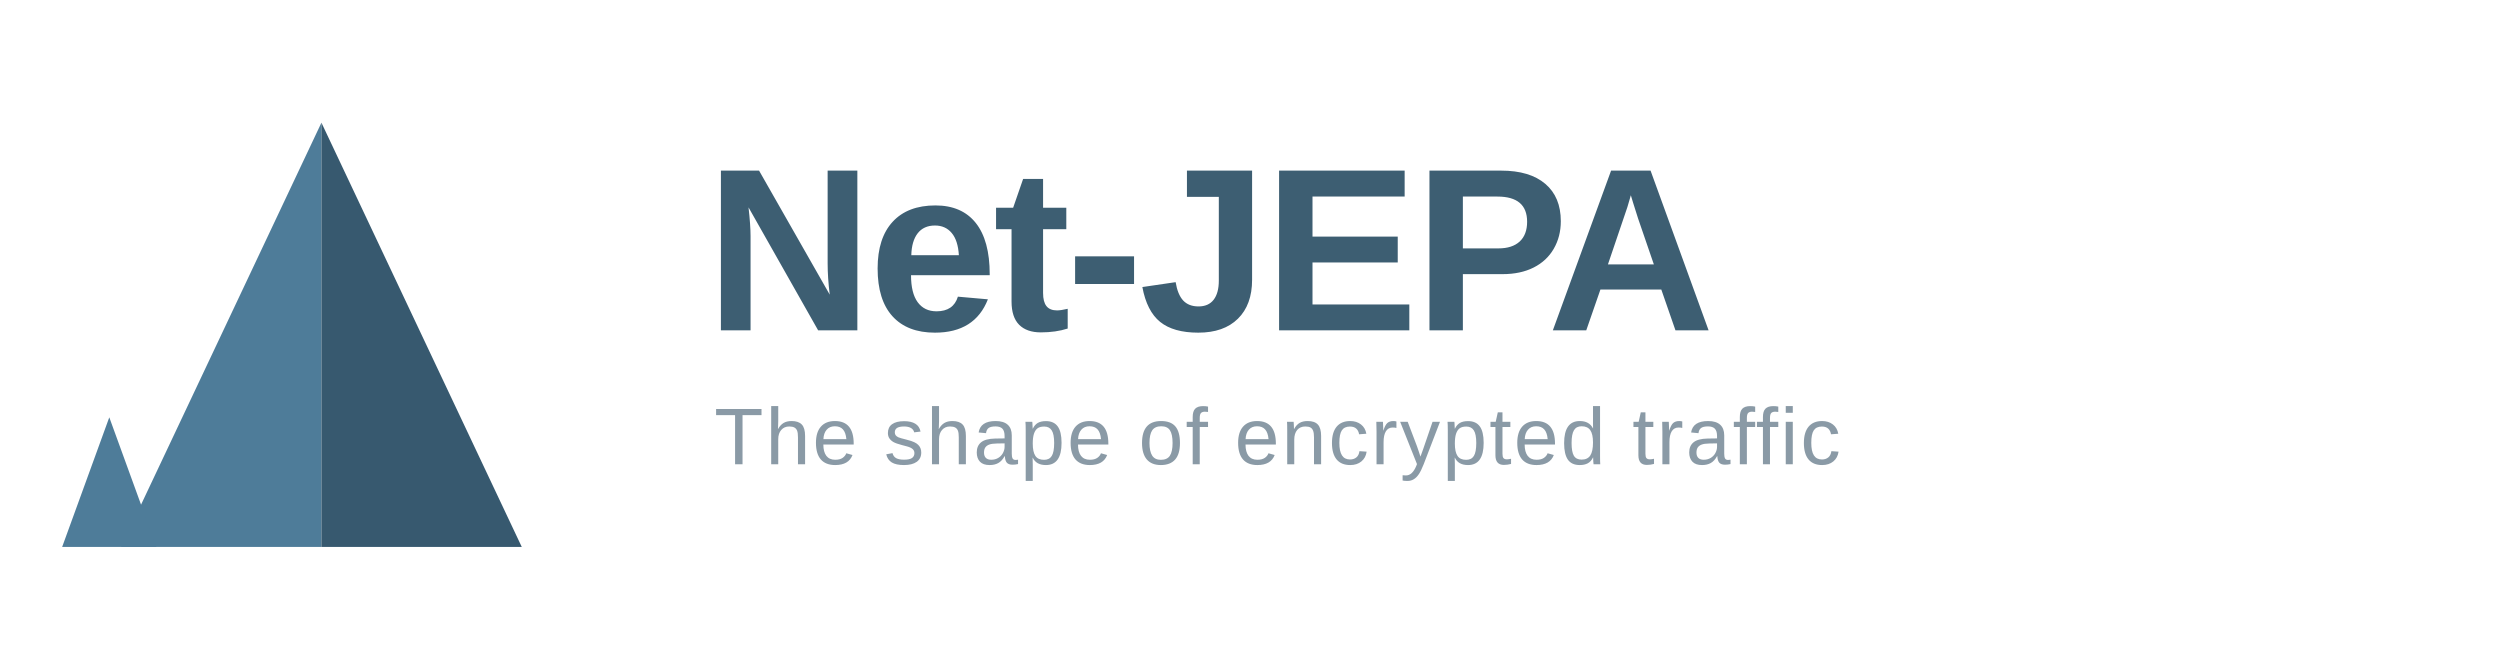
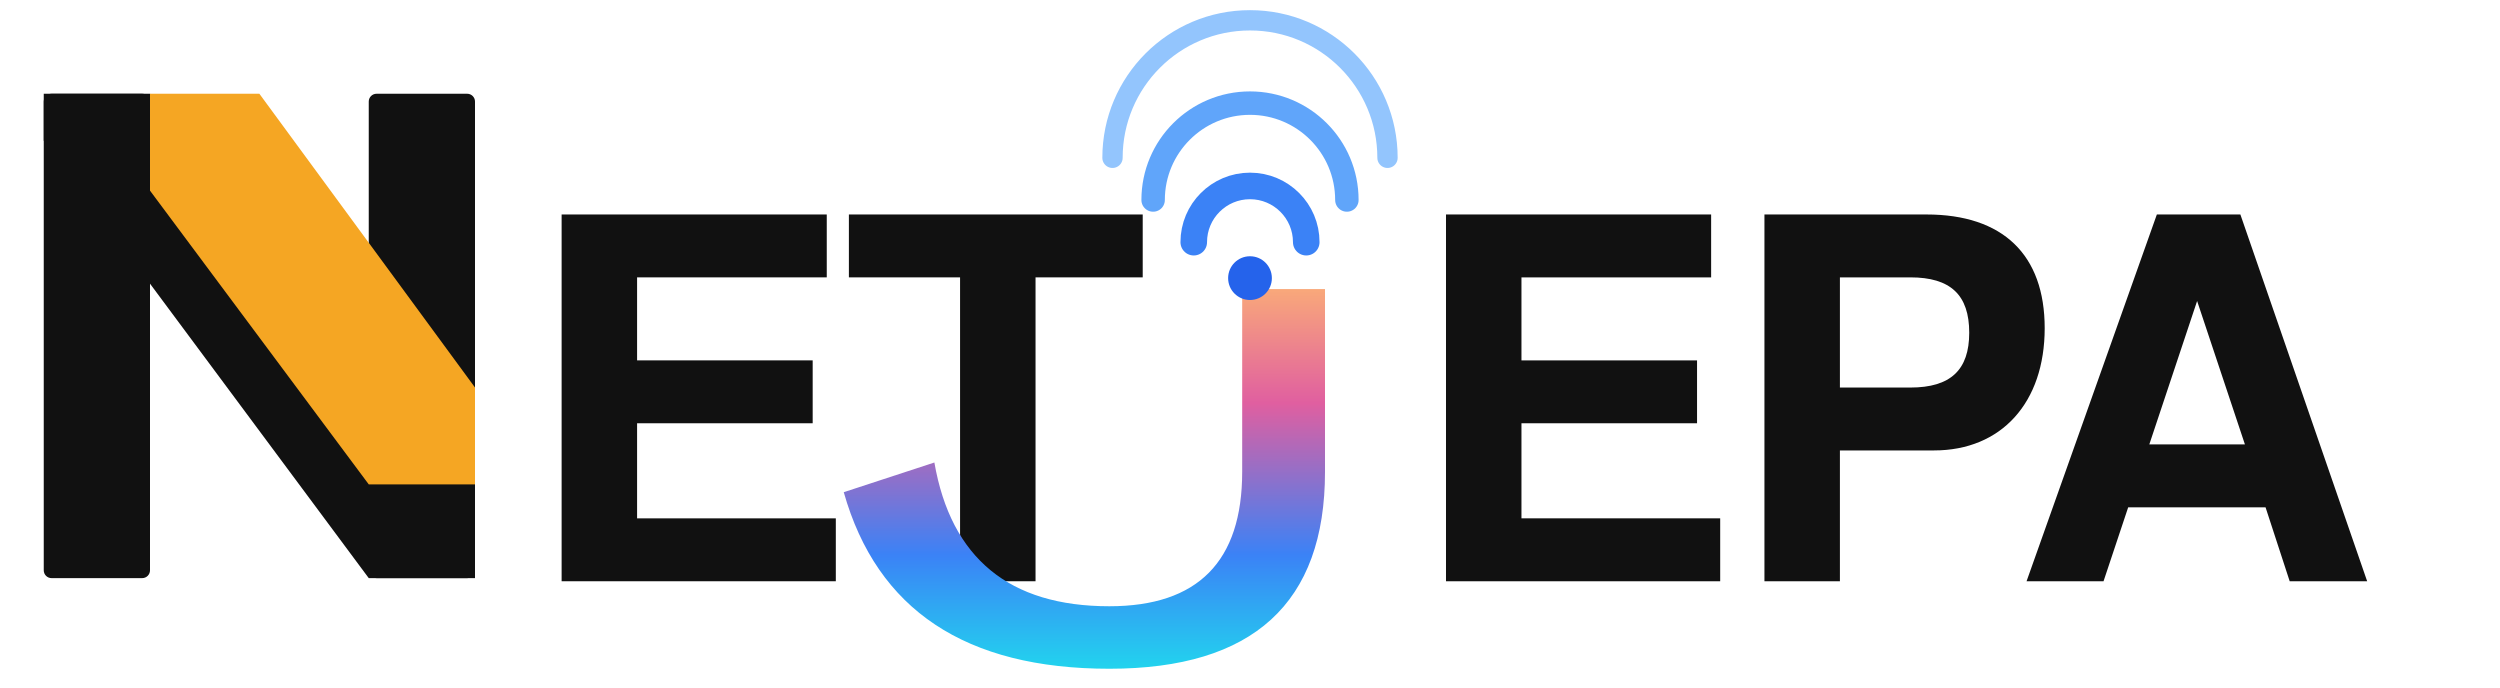
- <svg xmlns="http://www.w3.org/2000/svg" width="560" height="150" viewBox="0 0 560 150" fill="none">
-   <g transform="translate(6,9) scale(1.32)">
-     <path d="M 50 14 L 16 86 L 50 86 Z" fill="#4E7C99" stroke-linejoin="round" />
-     <path d="M 50 14 L 50 86 L 84 86 Z" fill="#37596F" stroke-linejoin="round" />
-     <path d="M 6 86 L 22 86 L 14 64 Z" fill="#4E7C99" stroke-linejoin="round" />
-   </g>
-   <text x="158" y="74" font-family="'Helvetica Neue',Arial,'DejaVu Sans',sans-serif" font-size="52" font-weight="700" letter-spacing="-1" fill="#3D5E72">Net-JEPA</text>
-   <text x="160" y="104" font-family="'Helvetica Neue',Arial,'DejaVu Sans',sans-serif" font-size="18" font-weight="500" letter-spacing="0.5" fill="#8A9AA6">The shape of encrypted traffic</text>
+ <svg xmlns="http://www.w3.org/2000/svg" width="1600" height="440" viewBox="0 0 1600 440" fill="none">
+   <defs>
+     <linearGradient id="jgrad" x1="0" y1="0" x2="0" y2="1">
+       <stop offset="0%" stop-color="#F9A87A" />
+       <stop offset="30%" stop-color="#E05FA0" />
+       <stop offset="70%" stop-color="#3B82F6" />
+       <stop offset="100%" stop-color="#22D3EE" />
+     </linearGradient>
+     <linearGradient id="wifigrad" x1="0" y1="0" x2="0" y2="1">
+       <stop offset="0%" stop-color="#93C5FD" />
+       <stop offset="100%" stop-color="#3B82F6" />
+     </linearGradient>
+   </defs>
+   <rect x="28" y="60" width="68" height="310" rx="5" fill="#111" />
+   <rect x="236" y="60" width="68" height="310" rx="5" fill="#111" />
+   <polygon points="28,60 96,60 304,340 304,370 236,370 28,90" fill="#111" />
+   <polygon points="96,60 166,60 304,248 304,310 236,310 96,122" fill="#F5A623" />
+   <text x="334" y="372" font-family="'Arial Black','Impact','Helvetica Neue',sans-serif" font-size="322" font-weight="900" fill="#111" letter-spacing="-10">ET</text>
+   <path d="M 755 185 L 848 185 L 848 302            Q 848 428 710 428            Q 572 428 540 315            L 598 296            Q 614 388 710 388            Q 795 388 795 302            L 795 185 Z" fill="url(#jgrad)" />
+   <circle cx="800" cy="178" r="14" fill="#2563EB" />
+   <path d="M 764 155 A 36 36 0 0 1 836 155" stroke="#3B82F6" stroke-width="17" stroke-linecap="round" fill="none" />
+   <path d="M 738 128 A 62 62 0 0 1 862 128" stroke="#60A5FA" stroke-width="15" stroke-linecap="round" fill="none" />
+   <path d="M 712 101 A 88 88 0 0 1 888 101" stroke="#93C5FD" stroke-width="13" stroke-linecap="round" fill="none" />
+   <text x="900" y="372" font-family="'Arial Black','Impact','Helvetica Neue',sans-serif" font-size="322" font-weight="900" fill="#111" letter-spacing="-10">EPA</text>
</svg>
